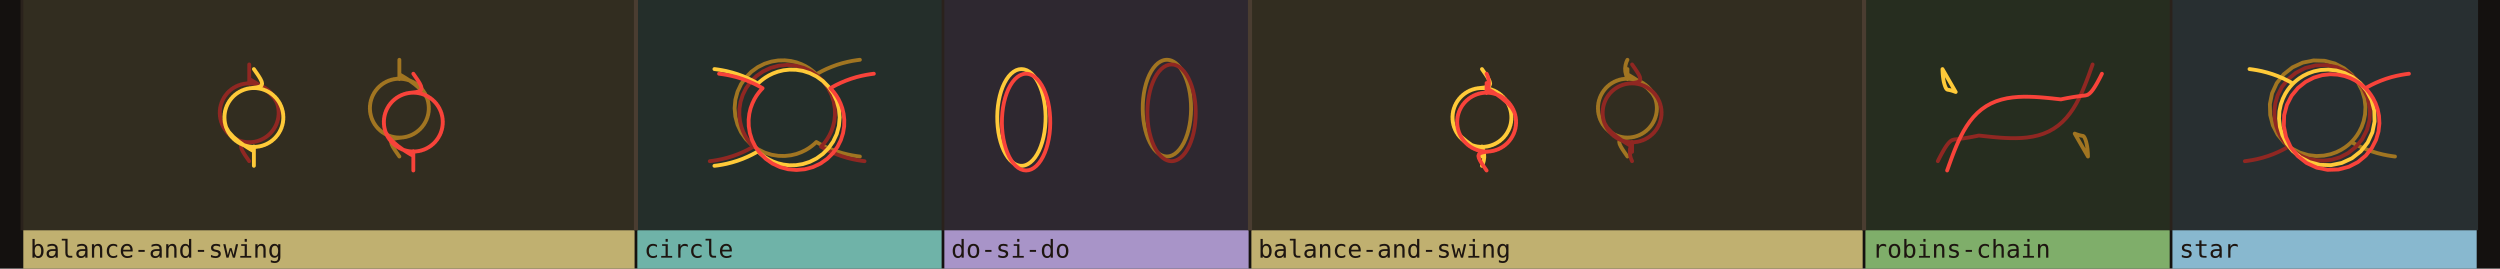
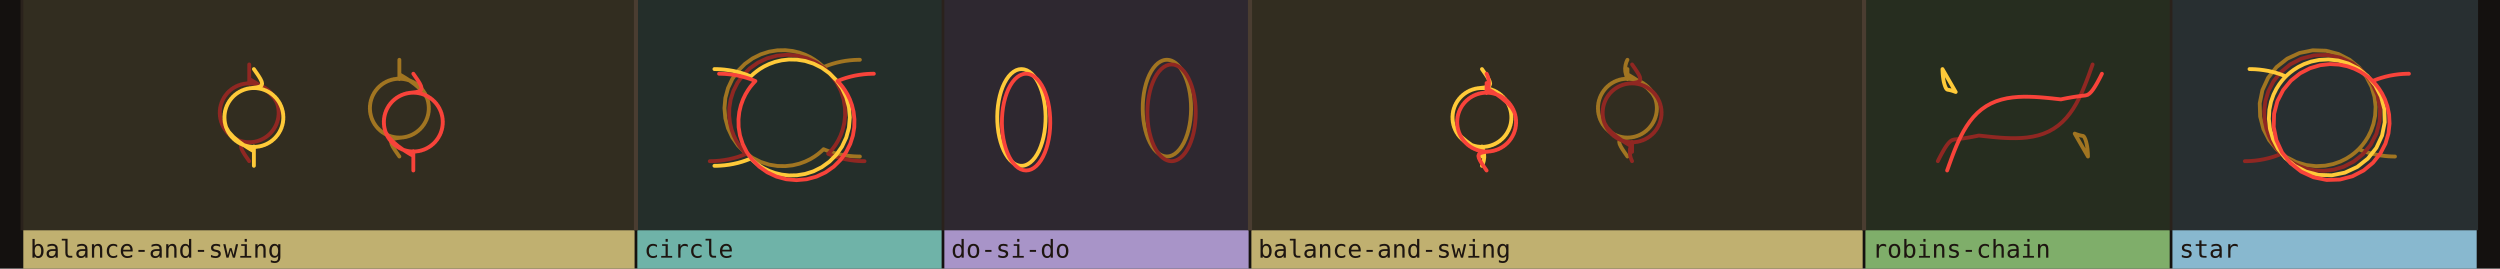
<svg xmlns="http://www.w3.org/2000/svg" viewBox="0 0 912 98" width="912" height="98" role="img">
  <rect width="912" height="98" fill="#14110f" />
  <svg x="8" y="0" width="224" height="84" viewBox="0 0 224 84">
    <rect width="224" height="84" fill="#c0b070" fill-opacity="0.18" />
    <path d="M137.69 21.81L137.69 22.12L137.69 22.92L137.69 24.01L137.69 25.22L137.69 26.33L137.69 27.19L137.69 27.91L137.69 28.48L137.69 28.81L137.69 28.87L137.69 28.87L137.69 28.87L137.69 28.87L137.69 28.84L137.69 28.52L137.69 27.95L137.69 27.25L137.69 26.48L137.69 25.8L137.69 25.33L137.69 25.2L137.69 25.2L137.69 25.2L137.69 25.2L137.69 25.2L137.69 25.2L137.69 25.2L137.69 25.2L137.69 25.5L137.69 26.15L137.69 26.81L137.69 27.1L137.96 27.26L138.7 27.69L139.88 28.4L141.42 29.4L143.24 30.72L145.15 32.34L146.83 34.16L147.86 35.93L148.3 37.66L148.45 39.64L148.23 41.65L147.64 43.58L146.69 45.36L145.43 46.94L143.89 48.25L142.14 49.26L140.23 49.92L138.23 50.21L136.21 50.12L134.25 49.66L132.4 48.84L130.74 47.68L129.33 46.24L128.21 44.56L127.42 42.7L126.99 40.73L126.94 38.71L127.27 36.71L127.97 34.82L129.01 33.08L130.35 31.57L131.95 30.34L133.75 29.43L135.7 28.87L137.71 28.69L139.72 28.88L141.66 29.44L143.46 30.36L145.05 31.6L146.39 33.12L147.42 34.85L148.11 36.75L148.43 38.75L148.38 40.77L147.94 42.74L147.15 44.6L146.02 46.28L144.6 47.71L142.94 48.86L141.09 49.67L139.12 50.13L137.1 50.21L135.1 49.91L133.19 49.24L131.44 48.23L129.91 46.91L128.66 45.33L127.72 43.54L127.13 41.6L126.92 39.6L127.08 37.58L127.62 35.63L128.51 33.82L129.72 32.2L131.22 30.84L132.94 29.79L134.83 29.07L136.82 28.72L138.84 28.75L140.82 29.15L142.69 29.92L144.38 31.02L145.84 32.42L147.01 34.06L147.85 35.9L148.34 37.86L148.45 39.88L148.18 41.88L147.54 43.8L146.55 45.56L145.26 47.11L143.69 48.39L141.92 49.36L140.06 49.96L138.3 50.21L136.76 50.4L135.6 50.69L134.91 51.13L134.69 51.76L134.86 52.58L135.32 53.55L135.95 54.57L136.6 55.54L137.17 56.36L137.55 56.9L137.69 57.1" fill="none" stroke="#a17521" stroke-width="1.4" stroke-linecap="round" stroke-linejoin="round" />
    <path d="M82.92 23.51L82.92 23.82L82.92 24.61L82.92 25.71L82.92 26.91L82.92 28.03L82.92 28.89L82.92 29.61L82.92 30.17L82.92 30.51L82.92 30.56L82.92 30.56L82.92 30.56L82.92 30.56L82.92 30.53L82.92 30.22L82.92 29.65L82.92 28.95L82.92 28.18L82.92 27.49L82.92 27.03L82.92 26.9L82.92 26.9L82.92 26.9L82.92 26.9L82.92 26.9L82.92 26.9L82.92 26.9L82.92 26.9L82.92 27.2L82.92 27.85L82.92 28.5L82.92 28.8L83.19 28.95L83.94 29.39L85.11 30.1L86.66 31.1L88.48 32.41L90.38 34.03L92.06 35.86L93.09 37.62L93.54 39.36L93.69 41.33L93.46 43.34L92.87 45.27L91.92 47.06L90.66 48.64L89.13 49.95L87.37 50.96L85.46 51.62L83.47 51.91L81.45 51.82L79.48 51.36L77.63 50.53L75.97 49.38L74.56 47.94L73.44 46.26L72.65 44.4L72.23 42.42L72.18 40.4L72.51 38.41L73.2 36.51L74.24 34.78L75.58 33.27L77.18 32.04L78.99 31.13L80.93 30.57L82.94 30.38L84.95 30.58L86.89 31.14L88.69 32.06L90.29 33.3L91.63 34.81L92.66 36.55L93.34 38.45L93.67 40.44L93.61 42.46L93.18 44.44L92.38 46.3L91.25 47.97L89.83 49.41L88.17 50.55L86.32 51.37L84.35 51.83L82.33 51.9L80.33 51.61L78.43 50.94L76.68 49.93L75.15 48.61L73.89 47.02L72.95 45.23L72.37 43.3L72.15 41.29L72.31 39.28L72.85 37.33L73.74 35.52L74.96 33.9L76.45 32.54L78.17 31.49L80.06 30.77L82.05 30.42L84.07 30.44L86.05 30.85L87.92 31.61L89.61 32.72L91.07 34.12L92.24 35.76L93.09 37.6L93.57 39.56L93.68 41.58L93.41 43.58L92.77 45.5L91.79 47.26L90.49 48.81L88.93 50.09L87.15 51.05L85.29 51.66L83.54 51.91L81.99 52.1L80.83 52.38L80.14 52.82L79.92 53.46L80.1 54.28L80.56 55.24L81.18 56.27L81.83 57.24L82.4 58.05L82.78 58.6L82.92 58.8" fill="none" stroke="#902722" stroke-width="1.4" stroke-linecap="round" stroke-linejoin="round" />
    <path d="M84.62 60.49L84.62 60.18L84.62 59.39L84.62 58.29L84.62 57.09L84.62 55.97L84.62 55.11L84.62 54.39L84.62 53.83L84.62 53.49L84.62 53.44L84.62 53.44L84.62 53.44L84.62 53.44L84.62 53.47L84.62 53.78L84.62 54.35L84.62 55.05L84.62 55.82L84.62 56.51L84.62 56.97L84.62 57.1L84.62 57.1L84.62 57.1L84.62 57.1L84.62 57.1L84.62 57.1L84.62 57.1L84.62 57.1L84.62 56.8L84.62 56.15L84.62 55.5L84.62 55.2L84.35 55.05L83.6 54.61L82.42 53.9L80.88 52.9L79.06 51.59L77.16 49.97L75.48 48.14L74.44 46.38L74 44.64L73.85 42.67L74.07 40.66L74.67 38.73L75.61 36.94L76.87 35.36L78.41 34.05L80.16 33.04L82.07 32.38L84.07 32.09L86.09 32.18L88.06 32.64L89.9 33.47L91.56 34.62L92.98 36.06L94.1 37.74L94.88 39.6L95.31 41.58L95.36 43.6L95.03 45.59L94.34 47.49L93.3 49.22L91.95 50.73L90.35 51.96L88.55 52.87L86.61 53.43L84.6 53.62L82.58 53.42L80.64 52.86L78.85 51.94L77.25 50.7L75.91 49.19L74.88 47.45L74.19 45.55L73.87 43.56L73.93 41.54L74.36 39.56L75.16 37.7L76.28 36.03L77.7 34.59L79.37 33.45L81.22 32.63L83.19 32.17L85.2 32.1L87.2 32.39L89.11 33.06L90.86 34.07L92.39 35.39L93.64 36.98L94.58 38.77L95.17 40.7L95.38 42.71L95.22 44.72L94.69 46.67L93.79 48.48L92.58 50.1L91.09 51.46L89.36 52.51L87.47 53.23L85.49 53.58L83.46 53.56L81.49 53.15L79.62 52.39L77.92 51.28L76.46 49.88L75.29 48.24L74.45 46.4L73.97 44.44L73.86 42.42L74.12 40.42L74.76 38.5L75.75 36.74L77.05 35.19L78.61 33.91L80.38 32.95L82.25 32.34L84 32.09L85.54 31.9L86.7 31.62L87.39 31.18L87.62 30.54L87.44 29.72L86.98 28.76L86.36 27.73L85.7 26.76L85.14 25.95L84.76 25.4L84.62 25.2" fill="none" stroke="#ffca39" stroke-width="1.4" stroke-linecap="round" stroke-linejoin="round" />
    <path d="M142.78 62.19L142.78 61.88L142.78 61.08L142.78 59.99L142.78 58.78L142.78 57.67L142.78 56.81L142.78 56.09L142.78 55.52L142.78 55.19L142.78 55.13L142.78 55.13L142.78 55.13L142.78 55.13L142.78 55.16L142.78 55.48L142.78 56.05L142.78 56.75L142.78 57.52L142.78 58.2L142.78 58.67L142.78 58.8L142.78 58.8L142.78 58.8L142.78 58.8L142.78 58.8L142.78 58.8L142.78 58.8L142.78 58.8L142.78 58.5L142.78 57.85L142.78 57.19L142.78 56.9L142.51 56.74L141.76 56.31L140.59 55.6L139.04 54.6L137.22 53.28L135.32 51.66L133.64 49.84L132.6 48.07L132.16 46.34L132.01 44.36L132.23 42.35L132.83 40.42L133.77 38.64L135.04 37.06L136.57 35.75L138.32 34.74L140.23 34.08L142.23 33.79L144.25 33.88L146.22 34.34L148.06 35.16L149.72 36.32L151.14 37.76L152.26 39.44L153.05 41.3L153.47 43.27L153.52 45.29L153.19 47.29L152.5 49.18L151.46 50.92L150.12 52.43L148.51 53.66L146.71 54.57L144.77 55.13L142.76 55.31L140.75 55.12L138.81 54.56L137.01 53.64L135.41 52.4L134.07 50.88L133.04 49.15L132.35 47.25L132.03 45.25L132.09 43.23L132.52 41.26L133.32 39.4L134.44 37.72L135.86 36.29L137.53 35.14L139.38 34.33L141.35 33.87L143.36 33.79L145.36 34.09L147.27 34.76L149.02 35.77L150.55 37.09L151.8 38.67L152.74 40.46L153.33 42.4L153.55 44.4L153.38 46.42L152.85 48.37L151.95 50.18L150.74 51.8L149.25 53.16L147.52 54.21L145.64 54.93L143.65 55.28L141.63 55.25L139.65 54.85L137.78 54.08L136.08 52.98L134.62 51.58L133.45 49.94L132.61 48.1L132.13 46.14L132.02 44.12L132.29 42.12L132.92 40.2L133.91 38.44L135.21 36.89L136.77 35.61L138.54 34.64L140.41 34.04L142.16 33.79L143.7 33.6L144.86 33.31L145.55 32.87L145.78 32.24L145.6 31.42L145.14 30.45L144.52 29.43L143.86 28.46L143.3 27.64L142.92 27.1L142.78 26.9" fill="none" stroke="#f8433a" stroke-width="1.4" stroke-linecap="round" stroke-linejoin="round" />
  </svg>
  <path d="M8 0L8 84" stroke="#2a221c" stroke-width="1" fill="none" />
  <svg x="8" y="84" width="224" height="14" viewBox="0 0 224 14">
    <rect x="0.5" width="223" height="14" fill="#c0b070" />
    <text x="3" y="10" fill="#1d1510" font-size="9" font-family="ui-monospace, Menlo, monospace">balance-and-swing</text>
  </svg>
  <svg x="232" y="0" width="112" height="84" viewBox="0 0 112 84">
    <rect width="112" height="84" fill="#6fb3a8" fill-opacity="0.18" />
-     <path d="M81.69 57.1L81.34 57.06L80.4 56.93L78.99 56.7L77.26 56.35L75.32 55.87L73.32 55.25L71.37 54.54L69.58 53.78L68.04 53.05L66.85 52.41L66.08 51.97L65.81 51.81L65.7 51.91L65.38 52.22L64.84 52.7L64.07 53.32L63.07 54.04L61.82 54.79L60.3 55.52L58.54 56.17L56.53 56.65L54.31 56.9L51.92 56.85L49.43 56.45L46.91 55.65L44.44 54.42L42.13 52.75L40.07 50.67L38.35 48.23L37.06 45.48L36.26 42.52L35.99 39.45L36.26 36.39L37.06 33.43L38.35 30.68L40.07 28.24L42.13 26.16L44.44 24.49L46.91 23.26L49.43 22.46L51.92 22.05L54.31 22.01L56.53 22.26L58.54 22.74L60.3 23.39L61.82 24.12L63.07 24.87L64.07 25.59L64.84 26.21L65.38 26.69L65.7 27L65.81 27.1L66.08 26.94L66.85 26.5L68.04 25.86L69.58 25.12L71.37 24.37L73.32 23.65L75.32 23.04L77.26 22.56L78.99 22.2L80.4 21.98L81.34 21.85L81.69 21.81" fill="none" stroke="#a17521" stroke-width="1.4" stroke-linecap="round" stroke-linejoin="round" />
-     <path d="M26.92 58.8L27.26 58.76L28.2 58.63L29.61 58.4L31.35 58.05L33.29 57.56L35.29 56.95L37.24 56.24L39.03 55.48L40.56 54.74L41.75 54.11L42.52 53.67L42.8 53.5L42.69 53.4L42.39 53.07L41.9 52.54L41.28 51.77L40.57 50.77L39.81 49.51L39.08 48L38.44 46.24L37.96 44.23L37.7 42.01L37.75 39.62L38.15 37.13L38.96 34.6L40.19 32.14L41.86 29.82L43.93 27.76L46.38 26.05L49.12 24.76L52.08 23.96L55.15 23.68L58.22 23.96L61.18 24.76L63.92 26.05L66.37 27.76L68.45 29.82L70.11 32.14L71.34 34.6L72.15 37.13L72.55 39.62L72.6 42.01L72.35 44.23L71.86 46.24L71.22 48L70.49 49.51L69.73 50.77L69.02 51.77L68.4 52.54L67.92 53.07L67.61 53.4L67.5 53.5L67.78 53.67L68.55 54.11L69.74 54.74L71.27 55.48L73.06 56.24L75.01 56.95L77.02 57.56L78.95 58.05L80.69 58.4L82.1 58.63L83.04 58.76L83.38 58.8" fill="none" stroke="#902722" stroke-width="1.4" stroke-linecap="round" stroke-linejoin="round" />
-     <path d="M28.62 25.2L28.96 25.24L29.9 25.37L31.31 25.6L33.05 25.95L34.98 26.44L36.99 27.05L38.94 27.76L40.73 28.52L42.26 29.26L43.45 29.89L44.22 30.33L44.5 30.5L44.6 30.39L44.93 30.08L45.46 29.6L46.23 28.98L47.23 28.27L48.49 27.51L50 26.78L51.76 26.14L53.77 25.65L55.99 25.4L58.38 25.45L60.87 25.85L63.4 26.66L65.86 27.89L68.18 29.55L70.24 31.63L71.95 34.08L73.24 36.82L74.04 39.78L74.32 42.85L74.04 45.92L73.24 48.88L71.95 51.62L70.24 54.07L68.18 56.14L65.86 57.81L63.4 59.04L60.87 59.85L58.38 60.25L55.99 60.3L53.77 60.04L51.76 59.56L50 58.92L48.49 58.19L47.23 57.43L46.23 56.72L45.46 56.1L44.93 55.61L44.6 55.31L44.5 55.2L44.22 55.36L43.45 55.81L42.26 56.44L40.73 57.18L38.94 57.94L36.99 58.65L34.98 59.26L33.05 59.75L31.31 60.1L29.9 60.33L28.96 60.45L28.62 60.49" fill="none" stroke="#ffca39" stroke-width="1.4" stroke-linecap="round" stroke-linejoin="round" />
-     <path d="M86.78 26.9L86.44 26.94L85.49 27.07L84.09 27.3L82.35 27.65L80.41 28.13L78.41 28.75L76.46 29.46L74.67 30.22L73.14 30.95L71.95 31.59L71.17 32.03L70.9 32.19L71 32.3L71.31 32.62L71.79 33.16L72.41 33.93L73.13 34.93L73.88 36.18L74.61 37.7L75.26 39.46L75.74 41.47L75.99 43.69L75.95 46.08L75.54 48.57L74.74 51.09L73.51 53.56L71.84 55.87L69.76 57.93L67.32 59.65L64.57 60.94L61.61 61.74L58.55 62.01L55.48 61.74L52.52 60.94L49.77 59.65L47.33 57.93L45.25 55.87L43.58 53.56L42.35 51.09L41.55 48.57L41.15 46.08L41.1 43.69L41.35 41.47L41.83 39.46L42.48 37.7L43.21 36.18L43.96 34.93L44.68 33.93L45.3 33.16L45.78 32.62L46.09 32.3L46.19 32.19L45.92 32.03L45.15 31.59L43.96 30.95L42.42 30.22L40.63 29.46L38.68 28.75L36.68 28.13L34.74 27.65L33.01 27.3L31.6 27.07L30.66 26.94L30.31 26.9" fill="none" stroke="#f8433a" stroke-width="1.4" stroke-linecap="round" stroke-linejoin="round" />
+     <path d="M81.69 57.1L81.41 57.1L80.63 57.08L79.47 57.03L78.04 56.91L76.43 56.7L74.77 56.41L73.13 56.03L71.63 55.61L70.33 55.18L69.32 54.8L68.66 54.53L68.43 54.43L68.3 54.56L67.91 54.93L67.25 55.51L66.33 56.27L65.11 57.13L63.59 58.05L61.76 58.93L59.62 59.71L57.18 60.3L54.49 60.6L51.6 60.55L48.58 60.06L45.52 59.08L42.53 57.59L39.72 55.57L37.22 53.05L35.14 50.09L33.58 46.76L32.61 43.17L32.28 39.45L32.61 35.74L33.58 32.15L35.14 28.82L37.22 25.86L39.72 23.34L42.53 21.32L45.52 19.83L48.58 18.85L51.6 18.36L54.49 18.31L57.18 18.61L59.62 19.2L61.76 19.98L63.59 20.86L65.11 21.78L66.33 22.64L67.25 23.39L67.91 23.98L68.3 24.35L68.43 24.48L68.66 24.38L69.32 24.11L70.33 23.73L71.63 23.3L73.13 22.88L74.77 22.5L76.43 22.2L78.04 22L79.47 21.88L80.63 21.83L81.41 21.81L81.69 21.81" fill="none" stroke="#a17521" stroke-width="1.4" stroke-linecap="round" stroke-linejoin="round" />
+     <path d="M26.92 58.8L27.2 58.79L27.97 58.78L29.13 58.73L30.57 58.61L32.17 58.4L33.84 58.11L35.47 57.73L36.98 57.31L38.27 56.87L39.28 56.49L39.94 56.22L40.18 56.12L40.05 55.99L39.68 55.6L39.09 54.95L38.34 54.02L37.47 52.81L36.56 51.29L35.67 49.45L34.89 47.31L34.31 44.88L34 42.19L34.06 39.3L34.55 36.27L35.52 33.21L37.02 30.22L39.03 27.42L41.55 24.92L44.52 22.84L47.85 21.28L51.43 20.31L55.15 19.98L58.87 20.31L62.46 21.28L65.79 22.84L68.75 24.92L71.27 27.42L73.29 30.22L74.78 33.21L75.76 36.27L76.24 39.3L76.3 42.19L75.99 44.88L75.41 47.31L74.63 49.45L73.74 51.29L72.83 52.81L71.96 54.02L71.21 54.95L70.63 55.6L70.25 55.99L70.12 56.12L70.36 56.22L71.02 56.49L72.03 56.87L73.33 57.31L74.83 57.73L76.46 58.11L78.13 58.4L79.74 58.61L81.17 58.73L82.33 58.78L83.1 58.79L83.38 58.8" fill="none" stroke="#902722" stroke-width="1.4" stroke-linecap="round" stroke-linejoin="round" />
+     <path d="M28.62 25.2L28.9 25.21L29.67 25.22L30.83 25.27L32.26 25.39L33.87 25.6L35.54 25.89L37.17 26.27L38.67 26.69L39.97 27.13L40.98 27.51L41.64 27.78L41.88 27.88L42.01 27.75L42.4 27.37L43.05 26.79L43.98 26.04L45.19 25.17L46.71 24.26L48.55 23.37L50.69 22.59L53.12 22.01L55.81 21.7L58.7 21.76L61.73 22.24L64.79 23.22L67.78 24.71L70.58 26.73L73.08 29.25L75.16 32.21L76.72 35.54L77.69 39.13L78.02 42.85L77.69 46.57L76.72 50.15L75.16 53.48L73.08 56.45L70.58 58.97L67.78 60.98L64.79 62.48L61.73 63.45L58.7 63.94L55.81 64L53.12 63.69L50.69 63.11L48.55 62.33L46.71 61.44L45.19 60.53L43.98 59.66L43.05 58.91L42.4 58.32L42.01 57.95L41.88 57.82L41.64 57.92L40.98 58.19L39.97 58.57L38.67 59L37.17 59.43L35.54 59.8L33.87 60.1L32.26 60.3L30.83 60.42L29.67 60.48L28.9 60.49L28.62 60.49" fill="none" stroke="#ffca39" stroke-width="1.4" stroke-linecap="round" stroke-linejoin="round" />
+     <path d="M86.78 26.9L86.5 26.9L85.72 26.92L84.57 26.97L83.13 27.09L81.53 27.3L79.86 27.59L78.23 27.97L76.72 28.39L75.42 28.82L74.41 29.2L73.75 29.47L73.52 29.57L73.65 29.7L74.02 30.09L74.61 30.75L75.36 31.67L76.22 32.89L77.14 34.41L78.02 36.24L78.8 38.38L79.39 40.82L79.69 43.51L79.64 46.4L79.15 49.42L78.17 52.48L76.68 55.47L74.66 58.28L72.14 60.78L69.18 62.86L65.85 64.42L62.26 65.39L58.55 65.72L54.83 65.39L51.24 64.42L47.91 62.86L44.95 60.78L42.43 58.28L40.41 55.47L38.92 52.48L37.94 49.42L37.45 46.4L37.4 43.51L37.7 40.82L38.29 38.38L39.07 36.24L39.95 34.41L40.87 32.89L41.73 31.67L42.49 30.75L43.07 30.09L43.44 29.7L43.57 29.57L43.34 29.47L42.68 29.2L41.67 28.82L40.37 28.39L38.87 27.97L37.23 27.59L35.57 27.3L33.96 27.09L32.53 26.97L31.37 26.92L30.59 26.9L30.31 26.9" fill="none" stroke="#f8433a" stroke-width="1.4" stroke-linecap="round" stroke-linejoin="round" />
  </svg>
  <path d="M232 0L232 84" stroke="#2a221c" stroke-width="1" fill="none" />
  <svg x="232" y="84" width="112" height="14" viewBox="0 0 112 14">
    <rect x="0.5" width="111" height="14" fill="#6fb3a8" />
    <text x="3" y="10" fill="#1d1510" font-size="9" font-family="ui-monospace, Menlo, monospace">circle</text>
  </svg>
  <svg x="344" y="0" width="112" height="84" viewBox="0 0 112 84">
    <rect width="112" height="84" fill="#a894c8" fill-opacity="0.18" />
    <path d="M81.69 21.81L81.75 21.81L81.96 21.82L82.3 21.85L82.77 21.94L83.37 22.13L84.1 22.48L84.93 23.04L85.81 23.86L86.65 24.87L87.42 26.05L88.13 27.4L88.75 28.89L89.29 30.52L89.74 32.25L90.09 34.08L90.33 35.96L90.47 37.89L90.51 39.84L90.43 41.79L90.25 43.71L89.96 45.57L89.57 47.36L89.09 49.05L88.51 50.63L87.86 52.07L87.12 53.35L86.32 54.47L85.46 55.4L84.56 56.14L83.62 56.67L82.66 56.99L81.69 57.1L80.71 56.99L79.75 56.67L78.81 56.14L77.91 55.4L77.05 54.47L76.25 53.35L75.52 52.07L74.86 50.63L74.28 49.05L73.8 47.36L73.41 45.57L73.12 43.71L72.94 41.79L72.87 39.84L72.9 37.89L73.04 35.96L73.28 34.08L73.63 32.25L74.08 30.52L74.62 28.89L75.24 27.4L75.95 26.05L76.72 24.87L77.56 23.86L78.44 23.04L79.28 22.48L80 22.13L80.6 21.94L81.08 21.85L81.42 21.82L81.62 21.81L81.69 21.81" fill="none" stroke="#a17521" stroke-width="1.4" stroke-linecap="round" stroke-linejoin="round" />
    <path d="M83.38 58.8L83.32 58.8L83.11 58.79L82.77 58.75L82.3 58.66L81.7 58.47L80.97 58.13L80.14 57.56L79.26 56.75L78.42 55.74L77.65 54.56L76.94 53.21L76.32 51.71L75.78 50.09L75.33 48.35L74.98 46.53L74.74 44.64L74.6 42.71L74.56 40.76L74.64 38.82L74.82 36.9L75.11 35.04L75.5 33.25L75.98 31.55L76.56 29.98L77.21 28.54L77.95 27.25L78.75 26.14L79.61 25.21L80.51 24.47L81.45 23.94L82.41 23.61L83.38 23.51L84.36 23.61L85.32 23.94L86.26 24.47L87.16 25.21L88.02 26.14L88.82 27.25L89.55 28.54L90.21 29.98L90.79 31.55L91.27 33.25L91.66 35.04L91.95 36.9L92.13 38.82L92.2 40.76L92.17 42.71L92.03 44.64L91.79 46.53L91.44 48.35L90.99 50.09L90.45 51.71L89.83 53.21L89.12 54.56L88.35 55.74L87.51 56.75L86.63 57.56L85.79 58.13L85.07 58.47L84.46 58.66L83.99 58.75L83.65 58.79L83.45 58.8L83.38 58.8" fill="none" stroke="#902722" stroke-width="1.4" stroke-linecap="round" stroke-linejoin="round" />
    <path d="M28.62 60.49L28.55 60.49L28.35 60.49L28.01 60.45L27.54 60.36L26.93 60.17L26.21 59.82L25.37 59.26L24.49 58.44L23.65 57.44L22.88 56.25L22.17 54.9L21.55 53.41L21.01 51.78L20.56 50.05L20.21 48.23L19.97 46.34L19.83 44.41L19.8 42.46L19.87 40.51L20.05 38.6L20.34 36.73L20.73 34.94L21.21 33.25L21.79 31.67L22.45 30.23L23.18 28.95L23.98 27.83L24.84 26.9L25.74 26.17L26.68 25.63L27.64 25.31L28.62 25.2L29.59 25.31L30.55 25.63L31.49 26.17L32.39 26.9L33.25 27.83L34.05 28.95L34.79 30.23L35.44 31.67L36.02 33.25L36.5 34.94L36.89 36.73L37.18 38.6L37.36 40.51L37.44 42.46L37.4 44.41L37.26 46.34L37.02 48.23L36.67 50.05L36.22 51.78L35.68 53.41L35.06 54.9L34.35 56.25L33.58 57.44L32.74 58.44L31.86 59.26L31.03 59.82L30.3 60.17L29.7 60.36L29.23 60.45L28.89 60.49L28.68 60.49L28.62 60.49" fill="none" stroke="#ffca39" stroke-width="1.4" stroke-linecap="round" stroke-linejoin="round" />
    <path d="M30.31 26.9L30.38 26.9L30.58 26.91L30.92 26.94L31.4 27.03L32 27.23L32.72 27.57L33.56 28.14L34.44 28.95L35.28 29.96L36.05 31.14L36.76 32.49L37.38 33.99L37.92 35.61L38.37 37.35L38.72 39.17L38.96 41.06L39.1 42.99L39.13 44.94L39.06 46.88L38.88 48.8L38.59 50.66L38.2 52.45L37.72 54.14L37.14 55.72L36.48 57.16L35.75 58.44L34.95 59.56L34.09 60.49L33.19 61.23L32.25 61.76L31.29 62.08L30.31 62.19L29.34 62.08L28.38 61.76L27.44 61.23L26.54 60.49L25.68 59.56L24.88 58.44L24.14 57.16L23.49 55.72L22.91 54.14L22.43 52.45L22.04 50.66L21.75 48.8L21.57 46.88L21.49 44.94L21.53 42.99L21.67 41.06L21.91 39.17L22.26 37.35L22.71 35.61L23.25 33.99L23.87 32.49L24.58 31.14L25.35 29.96L26.19 28.95L27.07 28.14L27.9 27.57L28.63 27.23L29.23 27.03L29.7 26.94L30.04 26.91L30.25 26.9L30.31 26.9" fill="none" stroke="#f8433a" stroke-width="1.4" stroke-linecap="round" stroke-linejoin="round" />
  </svg>
  <path d="M344 0L344 84" stroke="#2a221c" stroke-width="1" fill="none" />
  <svg x="344" y="84" width="112" height="14" viewBox="0 0 112 14">
    <rect x="0.5" width="111" height="14" fill="#a894c8" />
    <text x="3" y="10" fill="#1d1510" font-size="9" font-family="ui-monospace, Menlo, monospace">do-si-do</text>
  </svg>
  <svg x="456" y="0" width="224" height="84" viewBox="0 0 224 84">
    <rect width="224" height="84" fill="#c0b070" fill-opacity="0.18" />
    <path d="M137.69 21.81L137.56 22.05L137.28 22.72L137 23.73L136.85 24.94L136.91 26.14L137.13 27.1L137.37 27.88L137.55 28.47L137.67 28.81L137.69 28.87L137.69 28.87L137.69 28.87L137.69 28.87L137.69 28.84L137.69 28.52L137.69 27.95L137.69 27.25L137.69 26.48L137.69 25.8L137.69 25.33L137.69 25.2L137.69 25.2L137.69 25.2L137.69 25.2L137.69 25.2L137.69 25.2L137.69 25.2L137.69 25.2L137.69 25.5L137.69 26.15L137.69 26.81L137.69 27.1L137.96 27.26L138.7 27.69L139.88 28.4L141.42 29.4L143.24 30.72L145.15 32.34L146.83 34.16L147.86 35.93L148.3 37.66L148.45 39.64L148.23 41.65L147.64 43.58L146.69 45.36L145.43 46.94L143.89 48.25L142.14 49.26L140.23 49.92L138.23 50.21L136.21 50.12L134.25 49.66L132.4 48.84L130.74 47.68L129.33 46.24L128.21 44.56L127.42 42.7L126.99 40.73L126.94 38.71L127.27 36.71L127.97 34.82L129.01 33.08L130.35 31.57L131.95 30.34L133.75 29.43L135.7 28.87L137.71 28.69L139.72 28.88L141.66 29.44L143.46 30.36L145.05 31.6L146.39 33.12L147.42 34.85L148.11 36.75L148.43 38.75L148.38 40.77L147.94 42.74L147.15 44.6L146.02 46.28L144.6 47.71L142.94 48.86L141.09 49.67L139.12 50.13L137.1 50.21L135.1 49.91L133.19 49.24L131.44 48.23L129.91 46.91L128.66 45.33L127.72 43.54L127.13 41.6L126.92 39.6L127.08 37.58L127.62 35.63L128.51 33.82L129.72 32.2L131.22 30.84L132.94 29.79L134.83 29.07L136.82 28.72L138.84 28.75L140.82 29.15L142.69 29.92L144.38 31.02L145.84 32.42L147.01 34.06L147.85 35.9L148.34 37.86L148.45 39.88L148.18 41.88L147.54 43.8L146.55 45.56L145.26 47.11L143.69 48.39L141.92 49.36L140.06 49.96L138.3 50.21L136.76 50.4L135.6 50.69L134.91 51.13L134.69 51.76L134.86 52.58L135.32 53.55L135.95 54.57L136.6 55.54L137.17 56.36L137.55 56.9L137.69 57.1" fill="none" stroke="#a17521" stroke-width="1.4" stroke-linecap="round" stroke-linejoin="round" />
    <path d="M139.38 58.8L139.26 58.55L138.98 57.88L138.7 56.87L138.55 55.66L138.6 54.46L138.83 53.5L139.06 52.72L139.25 52.14L139.36 51.8L139.38 51.74L139.38 51.74L139.38 51.74L139.38 51.74L139.38 51.77L139.38 52.09L139.38 52.65L139.38 53.36L139.38 54.13L139.38 54.81L139.38 55.27L139.38 55.4L139.38 55.4L139.38 55.4L139.38 55.4L139.38 55.4L139.38 55.4L139.38 55.4L139.38 55.4L139.38 55.11L139.38 54.45L139.38 53.8L139.38 53.5L139.11 53.35L138.37 52.91L137.19 52.2L135.65 51.2L133.83 49.89L131.92 48.27L130.24 46.45L129.21 44.68L128.76 42.95L128.62 40.97L128.84 38.96L129.43 37.03L130.38 35.24L131.64 33.67L133.18 32.35L134.93 31.35L136.84 30.69L138.84 30.4L140.86 30.48L142.82 30.95L144.67 31.77L146.33 32.92L147.74 34.36L148.86 36.04L149.65 37.91L150.08 39.88L150.13 41.9L149.8 43.89L149.1 45.79L148.06 47.52L146.72 49.03L145.12 50.27L143.32 51.18L141.37 51.73L139.36 51.92L137.35 51.73L135.41 51.16L133.61 50.24L132.01 49.01L130.68 47.49L129.65 45.75L128.96 43.85L128.64 41.86L128.69 39.84L129.13 37.87L129.92 36.01L131.05 34.33L132.47 32.89L134.13 31.75L135.98 30.93L137.95 30.48L139.97 30.4L141.97 30.7L143.88 31.36L145.63 32.38L147.15 33.7L148.41 35.28L149.35 37.07L149.94 39L150.15 41.01L149.99 43.02L149.45 44.97L148.56 46.79L147.35 48.4L145.85 49.76L144.13 50.82L142.24 51.53L140.25 51.89L138.23 51.86L136.25 51.46L134.38 50.69L132.69 49.59L131.23 48.19L130.06 46.54L129.22 44.7L128.73 42.74L128.62 40.73L128.89 38.72L129.53 36.81L130.51 35.04L131.81 33.49L133.38 32.21L135.15 31.25L137.01 30.65L138.77 30.39L140.31 30.2L141.47 29.92L142.16 29.48L142.38 28.85L142.21 28.02L141.75 27.06L141.12 26.04L140.47 25.06L139.9 24.25L139.52 23.71L139.38 23.51" fill="none" stroke="#902722" stroke-width="1.4" stroke-linecap="round" stroke-linejoin="round" />
    <path d="M84.62 60.49L84.74 60.25L85.02 59.58L85.3 58.57L85.45 57.36L85.4 56.16L85.17 55.2L84.94 54.42L84.75 53.83L84.64 53.5L84.62 53.44L84.62 53.44L84.62 53.44L84.62 53.44L84.62 53.47L84.62 53.78L84.62 54.35L84.62 55.05L84.62 55.82L84.62 56.51L84.62 56.97L84.62 57.1L84.62 57.1L84.62 57.1L84.62 57.1L84.62 57.1L84.62 57.1L84.62 57.1L84.62 57.1L84.62 56.8L84.62 56.15L84.62 55.5L84.62 55.2L84.35 55.05L83.6 54.61L82.42 53.9L80.88 52.9L79.06 51.59L77.16 49.97L75.48 48.14L74.44 46.38L74 44.64L73.85 42.67L74.07 40.66L74.67 38.73L75.61 36.94L76.87 35.36L78.41 34.05L80.16 33.04L82.07 32.38L84.07 32.09L86.09 32.18L88.06 32.64L89.9 33.47L91.56 34.62L92.98 36.06L94.1 37.74L94.88 39.6L95.31 41.58L95.36 43.6L95.03 45.59L94.34 47.49L93.3 49.22L91.95 50.73L90.35 51.96L88.55 52.87L86.61 53.43L84.6 53.62L82.58 53.42L80.64 52.86L78.85 51.94L77.25 50.7L75.91 49.19L74.88 47.45L74.19 45.55L73.87 43.56L73.93 41.54L74.36 39.56L75.16 37.7L76.28 36.03L77.7 34.59L79.37 33.45L81.22 32.63L83.19 32.17L85.2 32.1L87.2 32.39L89.11 33.06L90.86 34.07L92.39 35.39L93.64 36.98L94.58 38.77L95.17 40.7L95.38 42.71L95.22 44.72L94.69 46.67L93.79 48.48L92.58 50.1L91.09 51.46L89.36 52.51L87.47 53.23L85.49 53.58L83.46 53.56L81.49 53.15L79.62 52.39L77.92 51.28L76.46 49.88L75.29 48.24L74.45 46.4L73.97 44.44L73.86 42.42L74.12 40.42L74.76 38.5L75.75 36.74L77.05 35.19L78.61 33.91L80.38 32.95L82.25 32.34L84 32.09L85.54 31.9L86.7 31.62L87.39 31.18L87.62 30.54L87.44 29.72L86.98 28.76L86.36 27.73L85.7 26.76L85.14 25.95L84.76 25.4L84.62 25.2" fill="none" stroke="#ffca39" stroke-width="1.4" stroke-linecap="round" stroke-linejoin="round" />
    <path d="M86.31 26.9L86.44 27.14L86.72 27.81L87 28.82L87.15 30.03L87.09 31.23L86.87 32.19L86.63 32.97L86.45 33.56L86.33 33.9L86.31 33.96L86.31 33.96L86.31 33.96L86.31 33.96L86.31 33.93L86.31 33.61L86.31 33.04L86.31 32.34L86.31 31.57L86.31 30.89L86.31 30.42L86.31 30.29L86.31 30.29L86.31 30.29L86.31 30.29L86.31 30.29L86.31 30.29L86.31 30.29L86.31 30.29L86.31 30.59L86.31 31.24L86.31 31.9L86.31 32.19L86.58 32.35L87.33 32.78L88.51 33.49L90.05 34.49L91.87 35.81L93.77 37.43L95.45 39.25L96.49 41.02L96.93 42.75L97.08 44.73L96.86 46.74L96.26 48.67L95.32 50.45L94.06 52.03L92.52 53.35L90.77 54.35L88.86 55.01L86.86 55.3L84.84 55.21L82.87 54.75L81.03 53.93L79.37 52.78L77.95 51.33L76.83 49.65L76.05 47.79L75.62 45.82L75.57 43.8L75.9 41.8L76.6 39.91L77.63 38.17L78.98 36.66L80.58 35.43L82.38 34.52L84.32 33.96L86.33 33.78L88.35 33.97L90.29 34.54L92.09 35.45L93.68 36.69L95.02 38.21L96.05 39.94L96.74 41.84L97.06 43.84L97 45.86L96.57 47.83L95.77 49.69L94.65 51.37L93.23 52.8L91.56 53.95L89.71 54.76L87.75 55.22L85.73 55.3L83.73 55L81.82 54.33L80.07 53.32L78.54 52L77.29 50.42L76.35 48.63L75.76 46.7L75.55 44.69L75.71 42.67L76.25 40.72L77.14 38.91L78.35 37.3L79.84 35.94L81.57 34.88L83.46 34.16L85.45 33.81L87.47 33.84L89.45 34.24L91.32 35.01L93.01 36.11L94.47 37.51L95.64 39.16L96.48 40.99L96.96 42.95L97.07 44.97L96.81 46.97L96.17 48.89L95.18 50.65L93.89 52.2L92.32 53.48L90.55 54.45L88.68 55.05L86.93 55.3L85.39 55.49L84.23 55.78L83.54 56.22L83.31 56.85L83.49 57.67L83.95 58.64L84.57 59.66L85.23 60.63L85.79 61.45L86.17 61.99L86.31 62.19" fill="none" stroke="#f8433a" stroke-width="1.4" stroke-linecap="round" stroke-linejoin="round" />
  </svg>
  <path d="M456 0L456 84" stroke="#2a221c" stroke-width="1" fill="none" />
  <svg x="456" y="84" width="224" height="14" viewBox="0 0 224 14">
    <rect x="0.5" width="223" height="14" fill="#c0b070" />
    <text x="3" y="10" fill="#1d1510" font-size="9" font-family="ui-monospace, Menlo, monospace">balance-and-swing</text>
  </svg>
  <svg x="680" y="0" width="112" height="84" viewBox="0 0 112 84">
    <rect width="112" height="84" fill="#7fae6a" fill-opacity="0.18" />
    <path d="M81.69 57.1L81.69 57.1L81.69 57.1L81.69 57.1L81.69 57.1L81.69 57.1L81.69 57.1L81.69 57.1L81.69 57.1L81.69 57.1L81.69 57.1L81.69 57.1L81.69 57.1L81.69 57.1L81.69 57.1L81.69 57.1L81.69 57.1L81.69 57.1L81.69 57.1L81.64 57.02L81.52 56.81L81.33 56.48L81.08 56.04L80.78 55.52L80.44 54.93L80.07 54.29L79.67 53.61L79.27 52.92L78.87 52.22L78.48 51.55L78.11 50.91L77.77 50.32L77.47 49.79L77.22 49.36L77.03 49.02L76.91 48.81L76.86 48.74L76.88 48.75L76.94 48.77L77.03 48.81L77.15 48.85L77.3 48.91L77.48 48.98L77.67 49.05L77.89 49.12L78.11 49.19L78.35 49.26L78.6 49.33L78.85 49.39L79.11 49.45L79.36 49.5L79.62 49.55L79.87 49.58L80.14 49.75L80.43 50.18L80.72 50.8L80.98 51.58L81.2 52.46L81.38 53.38L81.51 54.31L81.59 55.18L81.65 55.94L81.67 56.55L81.68 56.95L81.69 57.1" fill="none" stroke="#a17521" stroke-width="1.4" stroke-linecap="round" stroke-linejoin="round" />
    <path d="M83.38 23.51L83.34 23.64L83.2 24.03L82.97 24.66L82.66 25.52L82.28 26.59L81.82 27.84L81.28 29.26L80.67 30.82L79.98 32.5L79.21 34.25L78.35 36.04L77.39 37.85L76.32 39.63L75.13 41.34L73.83 42.95L72.4 44.44L70.85 45.78L69.18 46.95L67.4 47.94L65.51 48.75L63.55 49.38L61.53 49.84L59.47 50.16L57.4 50.34L55.36 50.41L53.37 50.4L51.45 50.33L49.65 50.22L47.98 50.08L46.47 49.94L45.14 49.8L44.01 49.68L43.1 49.58L42.44 49.51L42.02 49.46L41.88 49.44L41.83 49.46L41.67 49.49L41.42 49.54L41.08 49.62L40.66 49.7L40.16 49.8L39.6 49.91L38.98 50.02L38.32 50.14L37.6 50.26L36.86 50.38L36.08 50.49L35.29 50.6L34.49 50.7L33.69 50.8L32.89 50.89L32.13 51.11L31.43 51.58L30.77 52.26L30.13 53.08L29.52 54L28.95 54.96L28.41 55.92L27.92 56.82L27.51 57.61L27.19 58.23L26.99 58.65L26.92 58.8" fill="none" stroke="#902722" stroke-width="1.4" stroke-linecap="round" stroke-linejoin="round" />
    <path d="M28.62 25.2L28.62 25.2L28.62 25.2L28.62 25.2L28.62 25.2L28.62 25.2L28.62 25.2L28.62 25.2L28.62 25.2L28.62 25.2L28.62 25.2L28.62 25.2L28.62 25.2L28.62 25.2L28.62 25.2L28.62 25.2L28.62 25.2L28.62 25.2L28.62 25.2L28.66 25.28L28.78 25.49L28.97 25.82L29.23 26.26L29.53 26.78L29.87 27.37L30.24 28.01L30.63 28.69L31.03 29.38L31.43 30.08L31.82 30.75L32.19 31.4L32.53 31.99L32.83 32.51L33.08 32.95L33.27 33.28L33.4 33.49L33.44 33.56L33.42 33.56L33.36 33.53L33.27 33.5L33.15 33.45L33 33.39L32.82 33.33L32.63 33.26L32.42 33.19L32.19 33.11L31.95 33.04L31.7 32.97L31.45 32.91L31.2 32.85L30.94 32.8L30.69 32.76L30.44 32.72L30.17 32.55L29.87 32.13L29.59 31.5L29.33 30.73L29.1 29.85L28.93 28.92L28.8 28L28.71 27.13L28.66 26.36L28.63 25.75L28.62 25.35L28.62 25.2" fill="none" stroke="#ffca39" stroke-width="1.4" stroke-linecap="round" stroke-linejoin="round" />
    <path d="M30.31 62.19L30.36 62.06L30.5 61.67L30.73 61.03L31.03 60.17L31.42 59.11L31.88 57.85L32.41 56.43L33.02 54.87L33.71 53.2L34.49 51.45L35.35 49.65L36.31 47.85L37.38 46.07L38.56 44.36L39.87 42.74L41.3 41.25L42.85 39.92L44.52 38.75L46.3 37.76L48.18 36.95L50.15 36.32L52.17 35.85L54.23 35.54L56.29 35.36L58.34 35.28L60.33 35.3L62.24 35.37L64.05 35.48L65.72 35.62L67.23 35.76L68.56 35.89L69.69 36.02L70.59 36.12L71.26 36.19L71.67 36.24L71.81 36.25L71.87 36.24L72.03 36.21L72.28 36.15L72.62 36.08L73.04 36L73.53 35.9L74.09 35.79L74.71 35.68L75.38 35.56L76.09 35.44L76.84 35.32L77.61 35.21L78.4 35.1L79.21 34.99L80.01 34.9L80.81 34.81L81.57 34.59L82.27 34.11L82.93 33.44L83.56 32.62L84.17 31.7L84.75 30.74L85.29 29.78L85.77 28.88L86.19 28.09L86.5 27.46L86.71 27.05L86.78 26.9" fill="none" stroke="#f8433a" stroke-width="1.4" stroke-linecap="round" stroke-linejoin="round" />
  </svg>
  <path d="M680 0L680 84" stroke="#2a221c" stroke-width="1" fill="none" />
  <svg x="680" y="84" width="112" height="14" viewBox="0 0 112 14">
    <rect x="0.5" width="111" height="14" fill="#7fae6a" />
    <text x="3" y="10" fill="#1d1510" font-size="9" font-family="ui-monospace, Menlo, monospace">robins-chain</text>
  </svg>
  <svg x="792" y="0" width="112" height="84" viewBox="0 0 112 84">
    <rect width="112" height="84" fill="#88b8cf" fill-opacity="0.18" />
-     <path d="M81.69 57.1L81.34 57.06L80.4 56.93L78.99 56.7L77.26 56.35L75.32 55.87L73.32 55.25L71.37 54.54L69.58 53.78L68.04 53.05L66.85 52.41L66.08 51.97L65.81 51.81L65.95 51.66L66.36 51.23L66.99 50.5L67.78 49.45L68.65 48.06L69.52 46.32L70.26 44.21L70.77 41.75L70.92 39.01L70.59 36.05L69.68 33L68.14 30L65.94 27.24L63.11 24.9L59.74 23.16L55.97 22.17L51.99 22.05L48.03 22.85L44.32 24.56L41.1 27.1L38.56 30.32L36.85 34.03L36.05 37.99L36.17 41.97L37.16 45.74L38.9 49.11L41.24 51.94L44 54.14L47 55.68L50.05 56.59L53.01 56.92L55.75 56.77L58.21 56.26L60.32 55.52L62.06 54.65L63.45 53.78L64.5 52.99L65.23 52.36L65.66 51.95L65.81 51.81L66.08 51.97L66.85 52.41L68.04 53.05L69.58 53.78L71.37 54.54L73.32 55.25L75.32 55.87L77.26 56.35L78.99 56.7L80.4 56.93L81.34 57.06L81.69 57.1" fill="none" stroke="#a17521" stroke-width="1.4" stroke-linecap="round" stroke-linejoin="round" />
-     <path d="M26.92 58.8L27.26 58.76L28.2 58.63L29.61 58.4L31.35 58.05L33.29 57.56L35.29 56.95L37.24 56.24L39.03 55.48L40.56 54.74L41.75 54.11L42.52 53.67L42.8 53.5L42.94 53.65L43.38 54.05L44.1 54.68L45.15 55.47L46.54 56.35L48.29 57.21L50.4 57.96L52.85 58.47L55.6 58.61L58.56 58.28L61.61 57.38L64.6 55.84L67.36 53.64L69.71 50.81L71.45 47.44L72.44 43.67L72.56 39.69L71.76 35.73L70.04 32.02L67.5 28.8L64.28 26.26L60.58 24.55L56.61 23.75L52.64 23.87L48.86 24.85L45.49 26.6L42.66 28.94L40.46 31.7L38.92 34.69L38.02 37.74L37.69 40.7L37.84 43.45L38.34 45.9L39.09 48.01L39.95 49.76L40.83 51.15L41.62 52.2L42.25 52.93L42.66 53.36L42.8 53.5L42.52 53.67L41.75 54.11L40.56 54.74L39.03 55.48L37.24 56.24L35.29 56.95L33.29 57.56L31.35 58.05L29.61 58.4L28.2 58.63L27.26 58.76L26.92 58.8" fill="none" stroke="#902722" stroke-width="1.4" stroke-linecap="round" stroke-linejoin="round" />
-     <path d="M28.62 25.2L28.96 25.24L29.9 25.37L31.31 25.6L33.05 25.95L34.98 26.44L36.99 27.05L38.94 27.76L40.73 28.52L42.26 29.26L43.45 29.89L44.22 30.33L44.5 30.5L44.35 30.64L43.95 31.07L43.32 31.8L42.53 32.85L41.65 34.24L40.79 35.99L40.04 38.1L39.53 40.55L39.39 43.3L39.72 46.26L40.62 49.31L42.16 52.3L44.36 55.06L47.19 57.4L50.56 59.15L54.33 60.13L58.31 60.25L62.27 59.45L65.98 57.74L69.2 55.2L71.74 51.98L73.45 48.27L74.25 44.31L74.13 40.33L73.15 36.56L71.4 33.19L69.06 30.36L66.3 28.16L63.31 26.62L60.26 25.72L57.3 25.39L54.55 25.53L52.1 26.04L49.99 26.79L48.24 27.65L46.85 28.53L45.8 29.32L45.07 29.95L44.64 30.35L44.5 30.5L44.22 30.33L43.45 29.89L42.26 29.26L40.73 28.52L38.94 27.76L36.99 27.05L34.98 26.44L33.05 25.95L31.31 25.6L29.9 25.37L28.96 25.24L28.62 25.2" fill="none" stroke="#ffca39" stroke-width="1.4" stroke-linecap="round" stroke-linejoin="round" />
-     <path d="M86.78 26.9L86.44 26.94L85.49 27.07L84.09 27.3L82.35 27.65L80.41 28.13L78.41 28.75L76.46 29.46L74.67 30.22L73.14 30.95L71.95 31.59L71.17 32.03L70.9 32.19L70.75 32.05L70.32 31.64L69.59 31.01L68.54 30.22L67.16 29.35L65.41 28.48L63.3 27.74L60.84 27.23L58.1 27.08L55.14 27.41L52.09 28.32L49.09 29.86L46.33 32.06L43.99 34.89L42.25 38.26L41.26 42.03L41.14 46.01L41.94 49.97L43.65 53.68L46.19 56.9L49.42 59.44L53.12 61.15L57.08 61.95L61.06 61.83L64.83 60.84L68.2 59.1L71.03 56.76L73.23 54L74.78 51L75.68 47.95L76.01 44.99L75.86 42.25L75.35 39.79L74.61 37.68L73.74 35.94L72.87 34.55L72.08 33.5L71.45 32.77L71.04 32.34L70.9 32.19L71.17 32.03L71.95 31.59L73.14 30.95L74.67 30.22L76.46 29.46L78.41 28.75L80.41 28.13L82.35 27.65L84.09 27.3L85.49 27.07L86.44 26.94L86.78 26.9" fill="none" stroke="#f8433a" stroke-width="1.4" stroke-linecap="round" stroke-linejoin="round" />
+     <path d="M81.69 57.1L81.41 57.1L80.63 57.08L79.47 57.03L78.04 56.91L76.43 56.7L74.77 56.41L73.13 56.03L71.63 55.61L70.33 55.18L69.32 54.8L68.66 54.53L68.43 54.43L68.6 54.25L69.09 53.73L69.86 52.85L70.82 51.57L71.88 49.89L72.93 47.77L73.83 45.21L74.44 42.24L74.62 38.91L74.22 35.32L73.13 31.63L71.26 28L68.59 24.65L65.16 21.81L61.07 19.7L56.5 18.5L51.68 18.35L46.88 19.33L42.39 21.4L38.48 24.48L35.4 28.39L33.33 32.88L32.35 37.68L32.5 42.5L33.7 47.07L35.81 51.16L38.65 54.59L42 57.26L45.63 59.13L49.32 60.22L52.91 60.62L56.24 60.44L59.21 59.83L61.77 58.93L63.89 57.88L65.57 56.82L66.85 55.86L67.73 55.09L68.25 54.6L68.43 54.43L68.66 54.53L69.32 54.8L70.33 55.18L71.63 55.61L73.13 56.03L74.77 56.41L76.43 56.7L78.04 56.91L79.47 57.03L80.63 57.08L81.41 57.1L81.69 57.1" fill="none" stroke="#a17521" stroke-width="1.4" stroke-linecap="round" stroke-linejoin="round" />
+     <path d="M26.92 58.8L27.2 58.79L27.97 58.78L29.13 58.73L30.57 58.61L32.17 58.4L33.84 58.11L35.47 57.73L36.98 57.31L38.27 56.87L39.28 56.49L39.94 56.22L40.18 56.12L40.35 56.3L40.88 56.79L41.76 57.55L43.03 58.51L44.71 59.57L46.83 60.62L49.39 61.53L52.37 62.14L55.7 62.32L59.28 61.92L62.98 60.82L66.61 58.96L69.96 56.29L72.79 52.86L74.91 48.77L76.1 44.2L76.25 39.38L75.28 34.58L73.2 30.08L70.12 26.18L66.22 23.1L61.73 21.02L56.92 20.05L52.1 20.2L47.53 21.4L43.44 23.51L40.01 26.35L37.35 29.69L35.48 33.32L34.38 37.02L33.98 40.61L34.16 43.94L34.78 46.91L35.68 49.47L36.73 51.59L37.79 53.27L38.75 54.54L39.51 55.43L40.01 55.95L40.18 56.12L39.94 56.22L39.28 56.49L38.27 56.87L36.98 57.31L35.47 57.73L33.84 58.11L32.17 58.4L30.57 58.61L29.13 58.73L27.97 58.78L27.2 58.79L26.92 58.8" fill="none" stroke="#902722" stroke-width="1.4" stroke-linecap="round" stroke-linejoin="round" />
+     <path d="M28.62 25.2L28.9 25.21L29.67 25.22L30.83 25.27L32.26 25.39L33.87 25.6L35.54 25.89L37.17 26.27L38.67 26.69L39.97 27.13L40.98 27.51L41.64 27.78L41.88 27.88L41.7 28.05L41.21 28.57L40.45 29.46L39.49 30.73L38.43 32.41L37.38 34.53L36.47 37.09L35.86 40.06L35.68 43.39L36.08 46.98L37.18 50.68L39.04 54.31L41.71 57.65L45.14 60.49L49.23 62.6L53.8 63.8L58.62 63.95L63.42 62.98L67.92 60.9L71.82 57.82L74.9 53.92L76.98 49.42L77.95 44.62L77.8 39.8L76.6 35.23L74.49 31.14L71.65 27.71L68.31 25.04L64.68 23.18L60.98 22.08L57.39 21.68L54.06 21.86L51.09 22.47L48.53 23.38L46.41 24.43L44.73 25.49L43.46 26.45L42.57 27.21L42.05 27.7L41.88 27.88L41.64 27.78L40.98 27.51L39.97 27.13L38.67 26.69L37.17 26.27L35.54 25.89L33.87 25.6L32.26 25.39L30.83 25.27L29.67 25.22L28.9 25.21L28.62 25.2" fill="none" stroke="#ffca39" stroke-width="1.4" stroke-linecap="round" stroke-linejoin="round" />
+     <path d="M86.78 26.9L86.5 26.9L85.72 26.92L84.57 26.97L83.13 27.09L81.53 27.3L79.86 27.59L78.23 27.97L76.72 28.39L75.42 28.82L74.41 29.2L73.75 29.47L73.52 29.57L73.34 29.4L72.82 28.91L71.94 28.14L70.67 27.18L68.98 26.12L66.86 25.07L64.31 24.17L61.33 23.56L58 23.38L54.41 23.78L50.72 24.87L47.09 26.74L43.74 29.41L40.9 32.84L38.79 36.93L37.59 41.5L37.45 46.32L38.42 51.12L40.49 55.61L43.57 59.52L47.48 62.6L51.97 64.67L56.77 65.65L61.59 65.5L66.17 64.3L70.25 62.19L73.68 59.35L76.35 56L78.22 52.37L79.31 48.68L79.71 45.09L79.54 41.76L78.92 38.79L78.02 36.23L76.97 34.11L75.91 32.43L74.95 31.15L74.18 30.27L73.69 29.75L73.52 29.57L73.75 29.47L74.41 29.2L75.42 28.82L76.72 28.39L78.23 27.97L79.86 27.59L81.53 27.3L83.13 27.09L84.57 26.97L85.72 26.92L86.5 26.9L86.78 26.9" fill="none" stroke="#f8433a" stroke-width="1.4" stroke-linecap="round" stroke-linejoin="round" />
  </svg>
  <path d="M792 0L792 84" stroke="#2a221c" stroke-width="1" fill="none" />
  <svg x="792" y="84" width="112" height="14" viewBox="0 0 112 14">
    <rect x="0.5" width="111" height="14" fill="#88b8cf" />
    <text x="3" y="10" fill="#1d1510" font-size="9" font-family="ui-monospace, Menlo, monospace">star</text>
  </svg>
  <path d="M232 0L232 84" stroke="#4a3d31" stroke-width="1.5" fill="none" />
  <path d="M456 0L456 84" stroke="#4a3d31" stroke-width="1.5" fill="none" />
  <path d="M680 0L680 84" stroke="#4a3d31" stroke-width="1.5" fill="none" />
</svg>
